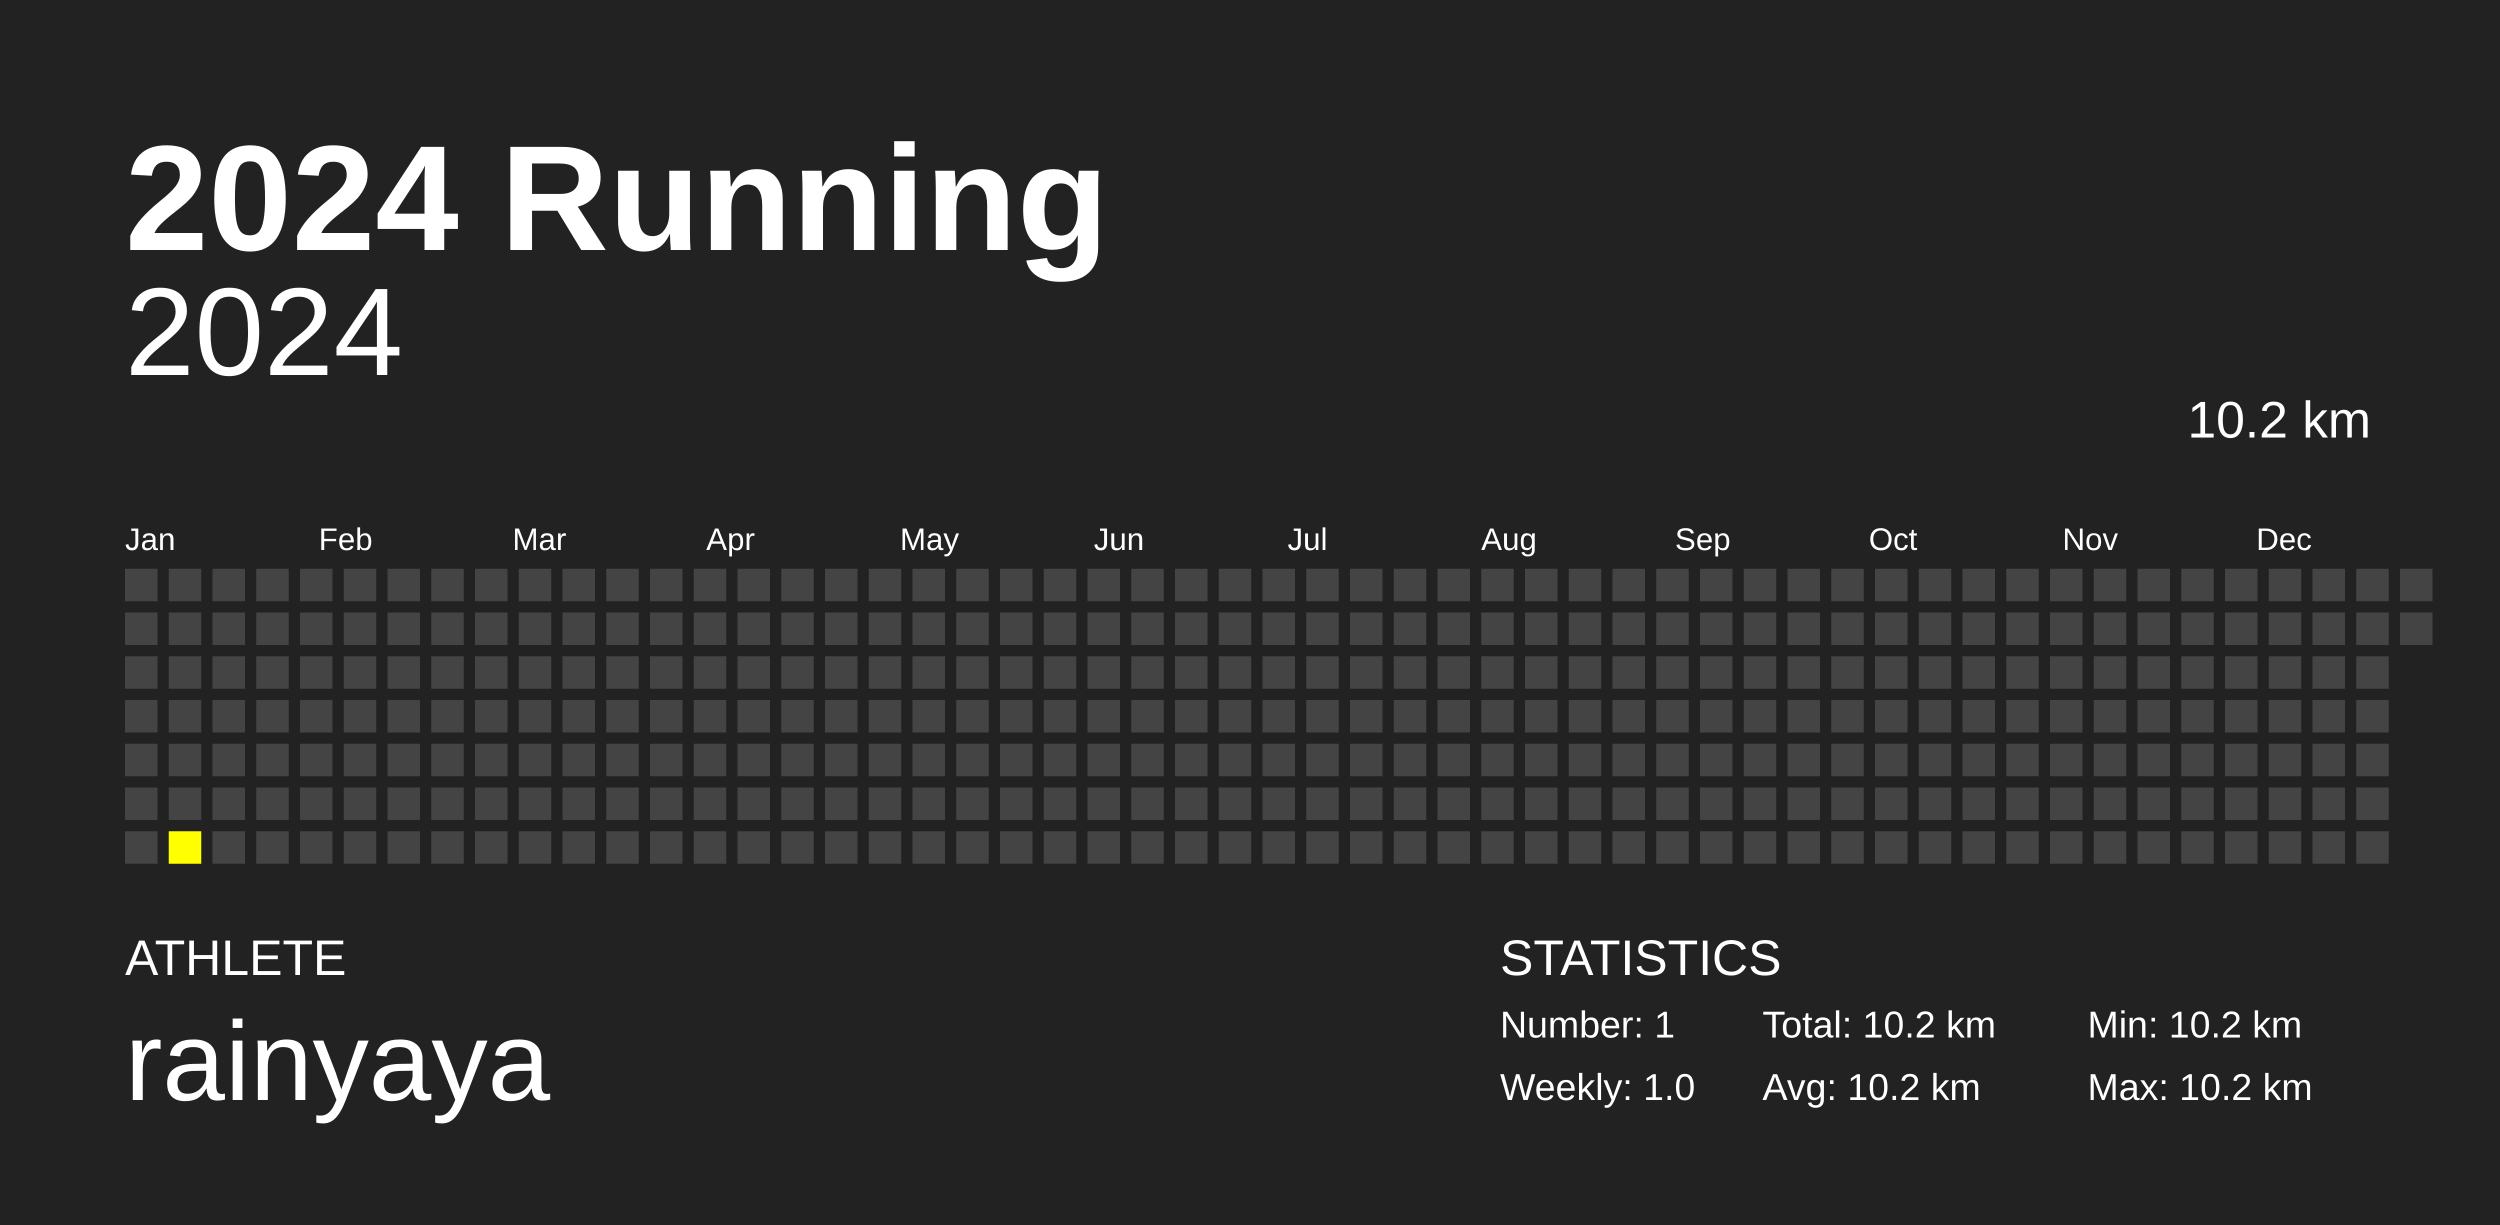
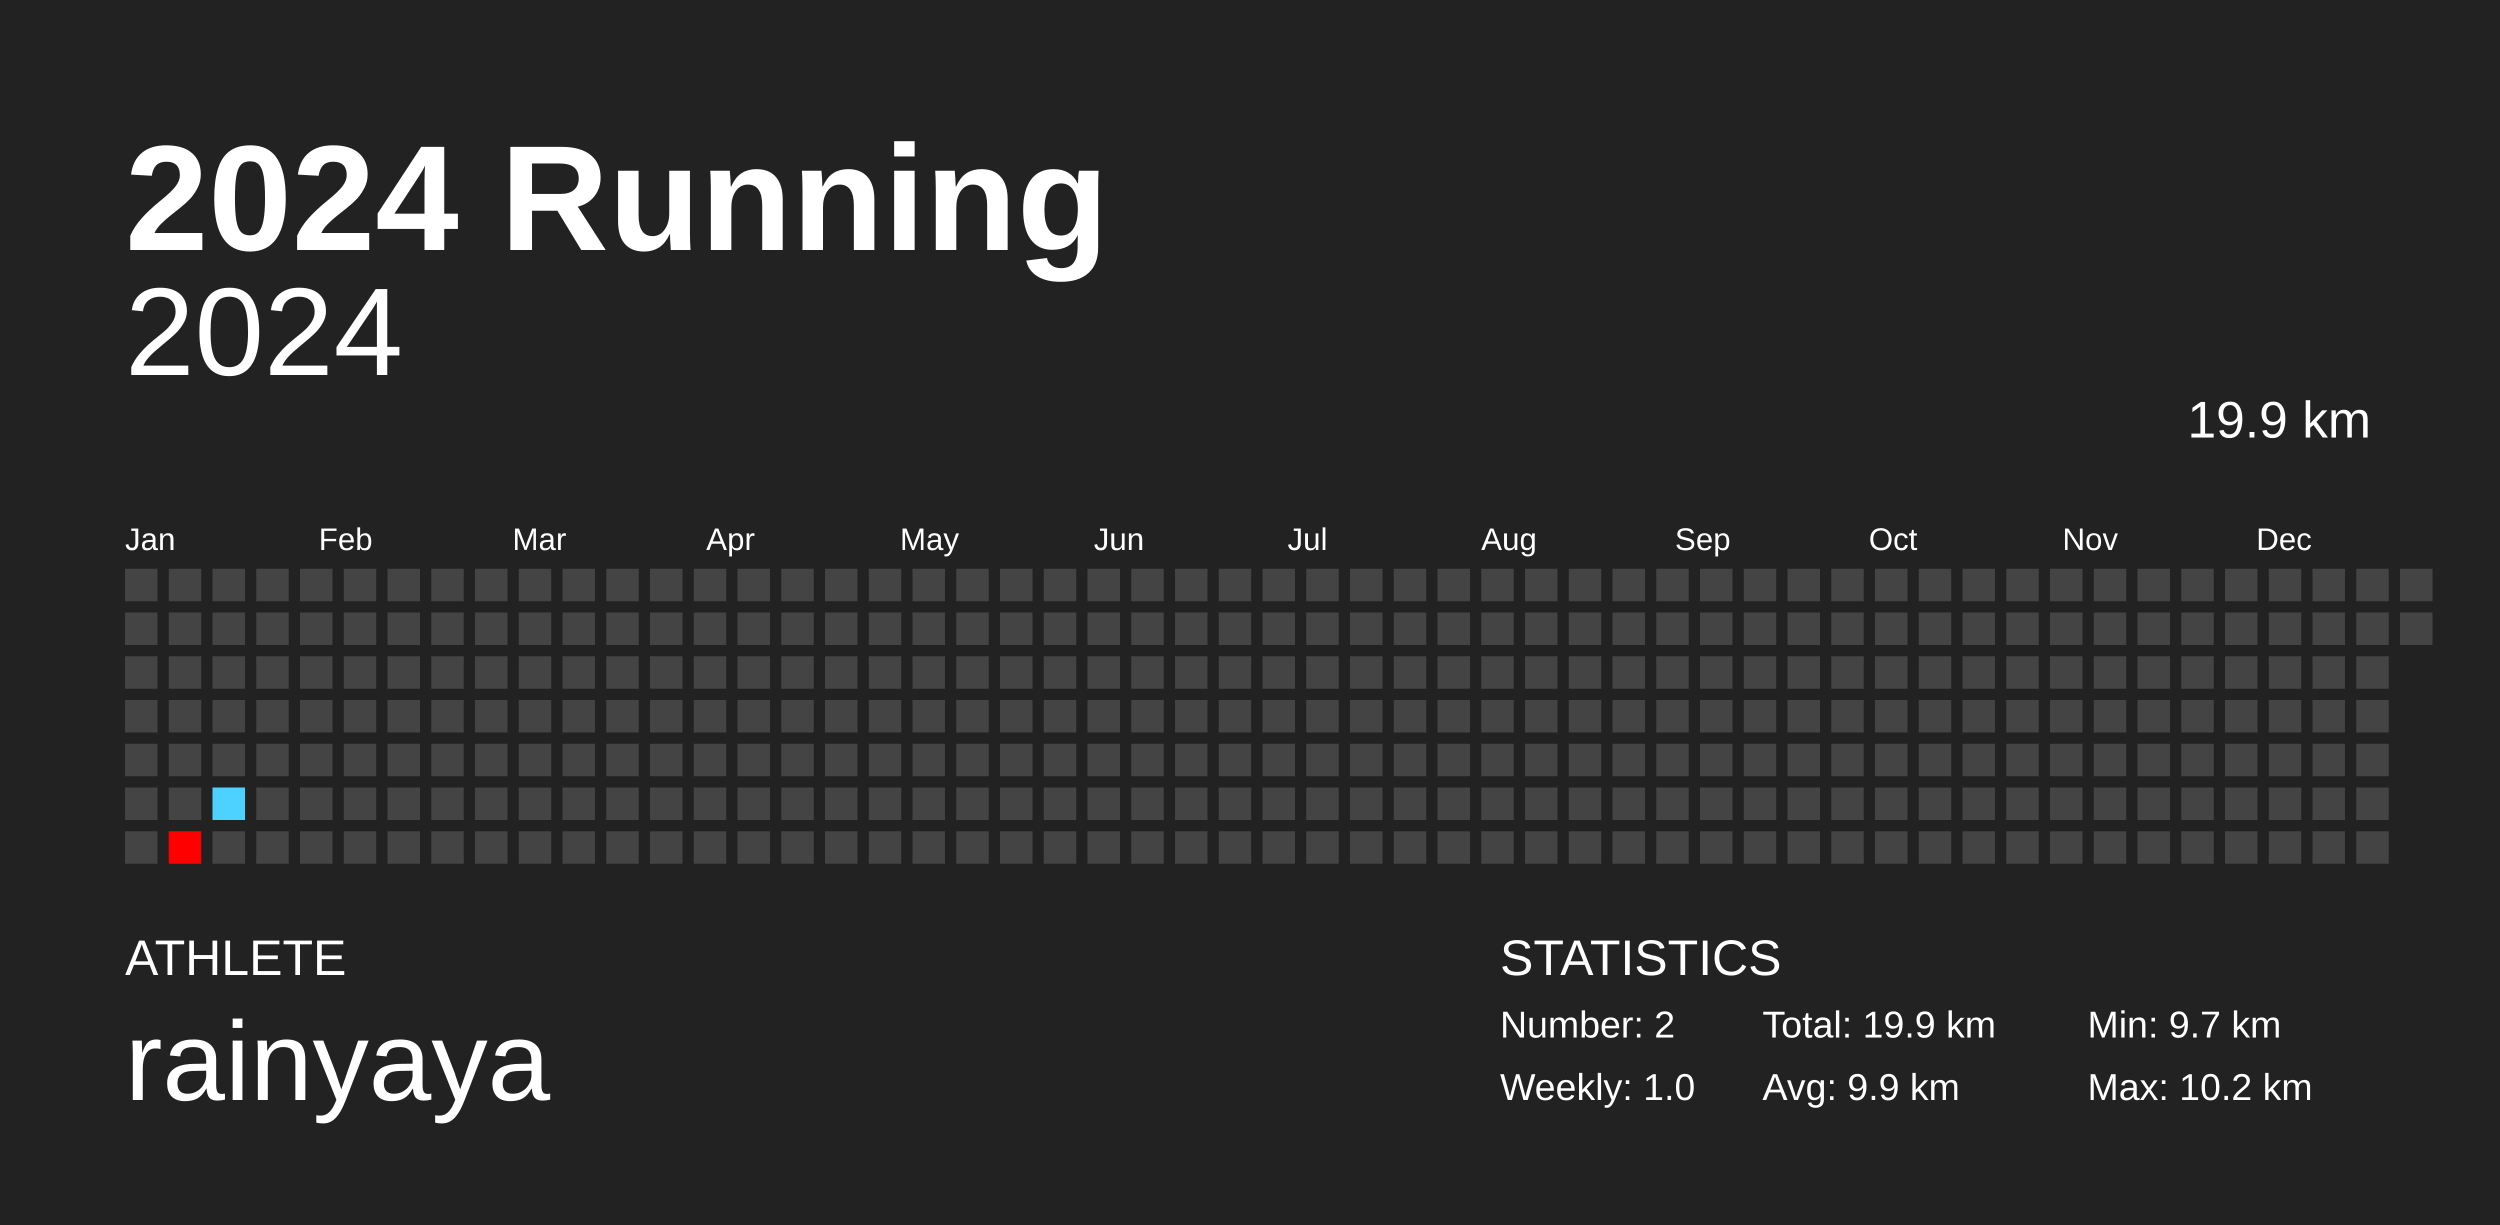
<svg xmlns="http://www.w3.org/2000/svg" baseProfile="full" height="98mm" version="1.1" viewBox="0,0,200,98" width="200mm">
  <defs />
  <rect fill="#222222" height="98" width="200" x="0" y="0" />
  <text fill="#FFFFFF" style="font-size:12px; font-family:Arial; font-weight:bold;" x="10" y="20">2024 Running</text>
  <text fill="#FFFFFF" style="font-size:4px; font-family:Arial" x="10" y="78">ATHLETE</text>
  <text fill="#FFFFFF" style="font-size:9px; font-family:Arial" x="10" y="88">rainyaya</text>
  <text fill="#FFFFFF" style="font-size:4px; font-family:Arial" x="120" y="78">STATISTICS</text>
-   <text fill="#FFFFFF" style="font-size:3px; font-family:Arial" x="120" y="83">Number: 1</text>
+   <text fill="#FFFFFF" style="font-size:3px; font-family:Arial" x="120" y="83">Number: 2</text>
  <text fill="#FFFFFF" style="font-size:3px; font-family:Arial" x="120" y="88">Weekly: 1.0</text>
-   <text fill="#FFFFFF" style="font-size:3px; font-family:Arial" x="141" y="83">Total: 10.2 km</text>
-   <text fill="#FFFFFF" style="font-size:3px; font-family:Arial" x="141" y="88">Avg: 10.2 km</text>
-   <text fill="#FFFFFF" style="font-size:3px; font-family:Arial" x="167" y="83">Min: 10.2 km</text>
+   <text fill="#FFFFFF" style="font-size:3px; font-family:Arial" x="141" y="83">Total: 19.9 km</text>
+   <text fill="#FFFFFF" style="font-size:3px; font-family:Arial" x="141" y="88">Avg: 9.9 km</text>
+   <text fill="#FFFFFF" style="font-size:3px; font-family:Arial" x="167" y="83">Min: 9.7 km</text>
  <text fill="#FFFFFF" style="font-size:3px; font-family:Arial" x="167" y="88">Max: 10.2 km</text>
  <text alignment-baseline="hanging" fill="#FFFFFF" style="font-size:10.0px; font-family:Arial;" x="10" y="30">2024</text>
-   <text alignment-baseline="hanging" fill="#FFFFFF" style="font-size:4.125px; font-family:Arial;" x="175" y="35">10.2 km</text>
+   <text alignment-baseline="hanging" fill="#FFFFFF" style="font-size:4.125px; font-family:Arial;" x="175" y="35">19.9 km</text>
  <text fill="#FFFFFF" style="font-size:2.5px; font-family:Arial" x="10.0" y="44">Jan</text>
  <text fill="#FFFFFF" style="font-size:2.5px; font-family:Arial" x="25.5" y="44">Feb</text>
  <text fill="#FFFFFF" style="font-size:2.5px; font-family:Arial" x="41.0" y="44">Mar</text>
  <text fill="#FFFFFF" style="font-size:2.5px; font-family:Arial" x="56.5" y="44">Apr</text>
  <text fill="#FFFFFF" style="font-size:2.5px; font-family:Arial" x="72.0" y="44">May</text>
  <text fill="#FFFFFF" style="font-size:2.5px; font-family:Arial" x="87.5" y="44">Jun</text>
  <text fill="#FFFFFF" style="font-size:2.5px; font-family:Arial" x="103.0" y="44">Jul</text>
  <text fill="#FFFFFF" style="font-size:2.5px; font-family:Arial" x="118.5" y="44">Aug</text>
  <text fill="#FFFFFF" style="font-size:2.5px; font-family:Arial" x="134.0" y="44">Sep</text>
  <text fill="#FFFFFF" style="font-size:2.5px; font-family:Arial" x="149.5" y="44">Oct</text>
  <text fill="#FFFFFF" style="font-size:2.5px; font-family:Arial" x="165.0" y="44">Nov</text>
  <text fill="#FFFFFF" style="font-size:2.5px; font-family:Arial" x="180.5" y="44">Dec</text>
  <rect fill="#444444" height="2.6" width="2.6" x="10.0" y="45.5" />
  <rect fill="#444444" height="2.6" width="2.6" x="10.0" y="49.0" />
  <rect fill="#444444" height="2.6" width="2.6" x="10.0" y="52.5" />
  <rect fill="#444444" height="2.6" width="2.6" x="10.0" y="56.0" />
  <rect fill="#444444" height="2.6" width="2.6" x="10.0" y="59.5" />
  <rect fill="#444444" height="2.6" width="2.6" x="10.0" y="63.0" />
  <rect fill="#444444" height="2.6" width="2.6" x="10.0" y="66.5" />
  <rect fill="#444444" height="2.6" width="2.6" x="13.5" y="45.5" />
  <rect fill="#444444" height="2.6" width="2.6" x="13.5" y="49.0" />
  <rect fill="#444444" height="2.6" width="2.6" x="13.5" y="52.5" />
  <rect fill="#444444" height="2.6" width="2.6" x="13.5" y="56.0" />
  <rect fill="#444444" height="2.6" width="2.6" x="13.5" y="59.5" />
  <rect fill="#444444" height="2.6" width="2.6" x="13.5" y="63.0" />
-   <rect fill="yellow" height="2.6" width="2.6" x="13.5" y="66.5" />
+   <rect fill="#ff0000" height="2.6" width="2.6" x="13.5" y="66.5" />
  <rect fill="#444444" height="2.6" width="2.6" x="17.0" y="45.5" />
  <rect fill="#444444" height="2.6" width="2.6" x="17.0" y="49.0" />
  <rect fill="#444444" height="2.6" width="2.6" x="17.0" y="52.5" />
  <rect fill="#444444" height="2.6" width="2.6" x="17.0" y="56.0" />
  <rect fill="#444444" height="2.6" width="2.6" x="17.0" y="59.5" />
-   <rect fill="#444444" height="2.6" width="2.6" x="17.0" y="63.0" />
+   <rect fill="#4dd2ff" height="2.6" width="2.6" x="17.0" y="63.0" />
  <rect fill="#444444" height="2.6" width="2.6" x="17.0" y="66.5" />
  <rect fill="#444444" height="2.6" width="2.6" x="20.5" y="45.5" />
  <rect fill="#444444" height="2.6" width="2.6" x="20.5" y="49.0" />
  <rect fill="#444444" height="2.6" width="2.6" x="20.5" y="52.5" />
  <rect fill="#444444" height="2.6" width="2.6" x="20.5" y="56.0" />
  <rect fill="#444444" height="2.6" width="2.6" x="20.5" y="59.5" />
  <rect fill="#444444" height="2.6" width="2.6" x="20.5" y="63.0" />
  <rect fill="#444444" height="2.6" width="2.6" x="20.5" y="66.5" />
  <rect fill="#444444" height="2.6" width="2.6" x="24.0" y="45.5" />
  <rect fill="#444444" height="2.6" width="2.6" x="24.0" y="49.0" />
  <rect fill="#444444" height="2.6" width="2.6" x="24.0" y="52.5" />
  <rect fill="#444444" height="2.6" width="2.6" x="24.0" y="56.0" />
  <rect fill="#444444" height="2.6" width="2.6" x="24.0" y="59.5" />
  <rect fill="#444444" height="2.6" width="2.6" x="24.0" y="63.0" />
  <rect fill="#444444" height="2.6" width="2.6" x="24.0" y="66.5" />
  <rect fill="#444444" height="2.6" width="2.6" x="27.5" y="45.5" />
  <rect fill="#444444" height="2.6" width="2.6" x="27.5" y="49.0" />
  <rect fill="#444444" height="2.6" width="2.6" x="27.5" y="52.5" />
  <rect fill="#444444" height="2.6" width="2.6" x="27.5" y="56.0" />
  <rect fill="#444444" height="2.6" width="2.6" x="27.5" y="59.5" />
  <rect fill="#444444" height="2.6" width="2.6" x="27.5" y="63.0" />
  <rect fill="#444444" height="2.6" width="2.6" x="27.5" y="66.5" />
  <rect fill="#444444" height="2.6" width="2.6" x="31.0" y="45.5" />
  <rect fill="#444444" height="2.6" width="2.6" x="31.0" y="49.0" />
  <rect fill="#444444" height="2.6" width="2.6" x="31.0" y="52.5" />
  <rect fill="#444444" height="2.6" width="2.6" x="31.0" y="56.0" />
  <rect fill="#444444" height="2.6" width="2.6" x="31.0" y="59.5" />
  <rect fill="#444444" height="2.6" width="2.6" x="31.0" y="63.0" />
  <rect fill="#444444" height="2.6" width="2.6" x="31.0" y="66.5" />
  <rect fill="#444444" height="2.6" width="2.6" x="34.5" y="45.5" />
  <rect fill="#444444" height="2.6" width="2.6" x="34.5" y="49.0" />
  <rect fill="#444444" height="2.6" width="2.6" x="34.5" y="52.5" />
  <rect fill="#444444" height="2.6" width="2.6" x="34.5" y="56.0" />
  <rect fill="#444444" height="2.6" width="2.6" x="34.5" y="59.5" />
  <rect fill="#444444" height="2.6" width="2.6" x="34.5" y="63.0" />
  <rect fill="#444444" height="2.6" width="2.6" x="34.5" y="66.5" />
  <rect fill="#444444" height="2.6" width="2.6" x="38.0" y="45.5" />
  <rect fill="#444444" height="2.6" width="2.6" x="38.0" y="49.0" />
  <rect fill="#444444" height="2.6" width="2.6" x="38.0" y="52.5" />
  <rect fill="#444444" height="2.6" width="2.6" x="38.0" y="56.0" />
  <rect fill="#444444" height="2.6" width="2.6" x="38.0" y="59.5" />
  <rect fill="#444444" height="2.6" width="2.6" x="38.0" y="63.0" />
  <rect fill="#444444" height="2.6" width="2.6" x="38.0" y="66.5" />
  <rect fill="#444444" height="2.6" width="2.6" x="41.5" y="45.5" />
  <rect fill="#444444" height="2.6" width="2.6" x="41.5" y="49.0" />
  <rect fill="#444444" height="2.6" width="2.6" x="41.5" y="52.5" />
  <rect fill="#444444" height="2.6" width="2.6" x="41.5" y="56.0" />
  <rect fill="#444444" height="2.6" width="2.6" x="41.5" y="59.5" />
  <rect fill="#444444" height="2.6" width="2.6" x="41.5" y="63.0" />
  <rect fill="#444444" height="2.6" width="2.6" x="41.5" y="66.5" />
  <rect fill="#444444" height="2.6" width="2.6" x="45.0" y="45.5" />
  <rect fill="#444444" height="2.6" width="2.6" x="45.0" y="49.0" />
  <rect fill="#444444" height="2.6" width="2.6" x="45.0" y="52.5" />
  <rect fill="#444444" height="2.6" width="2.6" x="45.0" y="56.0" />
  <rect fill="#444444" height="2.6" width="2.6" x="45.0" y="59.5" />
  <rect fill="#444444" height="2.6" width="2.6" x="45.0" y="63.0" />
  <rect fill="#444444" height="2.6" width="2.6" x="45.0" y="66.5" />
  <rect fill="#444444" height="2.6" width="2.6" x="48.5" y="45.5" />
  <rect fill="#444444" height="2.6" width="2.6" x="48.5" y="49.0" />
  <rect fill="#444444" height="2.6" width="2.6" x="48.5" y="52.5" />
  <rect fill="#444444" height="2.6" width="2.6" x="48.5" y="56.0" />
  <rect fill="#444444" height="2.6" width="2.6" x="48.5" y="59.5" />
  <rect fill="#444444" height="2.6" width="2.6" x="48.5" y="63.0" />
  <rect fill="#444444" height="2.6" width="2.6" x="48.5" y="66.5" />
  <rect fill="#444444" height="2.6" width="2.6" x="52.0" y="45.5" />
  <rect fill="#444444" height="2.6" width="2.6" x="52.0" y="49.0" />
  <rect fill="#444444" height="2.6" width="2.6" x="52.0" y="52.5" />
  <rect fill="#444444" height="2.6" width="2.6" x="52.0" y="56.0" />
  <rect fill="#444444" height="2.6" width="2.6" x="52.0" y="59.5" />
  <rect fill="#444444" height="2.6" width="2.6" x="52.0" y="63.0" />
  <rect fill="#444444" height="2.6" width="2.6" x="52.0" y="66.5" />
  <rect fill="#444444" height="2.6" width="2.6" x="55.5" y="45.5" />
  <rect fill="#444444" height="2.6" width="2.6" x="55.5" y="49.0" />
  <rect fill="#444444" height="2.6" width="2.6" x="55.5" y="52.5" />
  <rect fill="#444444" height="2.6" width="2.6" x="55.5" y="56.0" />
  <rect fill="#444444" height="2.6" width="2.6" x="55.5" y="59.5" />
  <rect fill="#444444" height="2.6" width="2.6" x="55.5" y="63.0" />
  <rect fill="#444444" height="2.6" width="2.6" x="55.5" y="66.5" />
  <rect fill="#444444" height="2.6" width="2.6" x="59.0" y="45.5" />
  <rect fill="#444444" height="2.6" width="2.6" x="59.0" y="49.0" />
  <rect fill="#444444" height="2.6" width="2.6" x="59.0" y="52.5" />
  <rect fill="#444444" height="2.6" width="2.6" x="59.0" y="56.0" />
  <rect fill="#444444" height="2.6" width="2.6" x="59.0" y="59.5" />
  <rect fill="#444444" height="2.6" width="2.6" x="59.0" y="63.0" />
  <rect fill="#444444" height="2.6" width="2.6" x="59.0" y="66.5" />
  <rect fill="#444444" height="2.6" width="2.6" x="62.5" y="45.5" />
  <rect fill="#444444" height="2.6" width="2.6" x="62.5" y="49.0" />
  <rect fill="#444444" height="2.6" width="2.6" x="62.5" y="52.5" />
  <rect fill="#444444" height="2.6" width="2.6" x="62.5" y="56.0" />
  <rect fill="#444444" height="2.6" width="2.6" x="62.5" y="59.5" />
  <rect fill="#444444" height="2.6" width="2.6" x="62.5" y="63.0" />
  <rect fill="#444444" height="2.6" width="2.6" x="62.5" y="66.5" />
  <rect fill="#444444" height="2.6" width="2.6" x="66.0" y="45.5" />
  <rect fill="#444444" height="2.6" width="2.6" x="66.0" y="49.0" />
  <rect fill="#444444" height="2.6" width="2.6" x="66.0" y="52.5" />
  <rect fill="#444444" height="2.6" width="2.6" x="66.0" y="56.0" />
  <rect fill="#444444" height="2.6" width="2.6" x="66.0" y="59.5" />
  <rect fill="#444444" height="2.6" width="2.6" x="66.0" y="63.0" />
  <rect fill="#444444" height="2.6" width="2.6" x="66.0" y="66.5" />
  <rect fill="#444444" height="2.6" width="2.6" x="69.5" y="45.5" />
  <rect fill="#444444" height="2.6" width="2.6" x="69.5" y="49.0" />
  <rect fill="#444444" height="2.6" width="2.6" x="69.5" y="52.5" />
  <rect fill="#444444" height="2.6" width="2.6" x="69.5" y="56.0" />
  <rect fill="#444444" height="2.6" width="2.6" x="69.5" y="59.5" />
  <rect fill="#444444" height="2.6" width="2.6" x="69.5" y="63.0" />
  <rect fill="#444444" height="2.6" width="2.6" x="69.5" y="66.5" />
  <rect fill="#444444" height="2.6" width="2.6" x="73.0" y="45.5" />
  <rect fill="#444444" height="2.6" width="2.6" x="73.0" y="49.0" />
  <rect fill="#444444" height="2.6" width="2.6" x="73.0" y="52.5" />
  <rect fill="#444444" height="2.6" width="2.6" x="73.0" y="56.0" />
  <rect fill="#444444" height="2.6" width="2.6" x="73.0" y="59.5" />
  <rect fill="#444444" height="2.6" width="2.6" x="73.0" y="63.0" />
  <rect fill="#444444" height="2.6" width="2.6" x="73.0" y="66.5" />
  <rect fill="#444444" height="2.6" width="2.6" x="76.5" y="45.5" />
  <rect fill="#444444" height="2.6" width="2.6" x="76.5" y="49.0" />
  <rect fill="#444444" height="2.6" width="2.6" x="76.5" y="52.5" />
  <rect fill="#444444" height="2.6" width="2.6" x="76.5" y="56.0" />
  <rect fill="#444444" height="2.6" width="2.6" x="76.5" y="59.5" />
  <rect fill="#444444" height="2.6" width="2.6" x="76.5" y="63.0" />
  <rect fill="#444444" height="2.6" width="2.6" x="76.5" y="66.5" />
  <rect fill="#444444" height="2.6" width="2.6" x="80.0" y="45.5" />
  <rect fill="#444444" height="2.6" width="2.6" x="80.0" y="49.0" />
  <rect fill="#444444" height="2.6" width="2.6" x="80.0" y="52.5" />
  <rect fill="#444444" height="2.6" width="2.6" x="80.0" y="56.0" />
  <rect fill="#444444" height="2.6" width="2.6" x="80.0" y="59.5" />
  <rect fill="#444444" height="2.6" width="2.6" x="80.0" y="63.0" />
  <rect fill="#444444" height="2.6" width="2.6" x="80.0" y="66.5" />
  <rect fill="#444444" height="2.6" width="2.6" x="83.5" y="45.5" />
  <rect fill="#444444" height="2.6" width="2.6" x="83.5" y="49.0" />
  <rect fill="#444444" height="2.6" width="2.6" x="83.5" y="52.5" />
  <rect fill="#444444" height="2.6" width="2.6" x="83.5" y="56.0" />
  <rect fill="#444444" height="2.6" width="2.6" x="83.5" y="59.5" />
  <rect fill="#444444" height="2.6" width="2.6" x="83.5" y="63.0" />
  <rect fill="#444444" height="2.6" width="2.6" x="83.5" y="66.5" />
  <rect fill="#444444" height="2.6" width="2.6" x="87.0" y="45.5" />
  <rect fill="#444444" height="2.6" width="2.6" x="87.0" y="49.0" />
  <rect fill="#444444" height="2.6" width="2.6" x="87.0" y="52.5" />
  <rect fill="#444444" height="2.6" width="2.6" x="87.0" y="56.0" />
  <rect fill="#444444" height="2.6" width="2.6" x="87.0" y="59.5" />
  <rect fill="#444444" height="2.6" width="2.6" x="87.0" y="63.0" />
  <rect fill="#444444" height="2.6" width="2.6" x="87.0" y="66.5" />
  <rect fill="#444444" height="2.6" width="2.6" x="90.5" y="45.5" />
  <rect fill="#444444" height="2.6" width="2.6" x="90.5" y="49.0" />
  <rect fill="#444444" height="2.6" width="2.6" x="90.5" y="52.5" />
  <rect fill="#444444" height="2.6" width="2.6" x="90.5" y="56.0" />
  <rect fill="#444444" height="2.6" width="2.6" x="90.5" y="59.5" />
  <rect fill="#444444" height="2.6" width="2.6" x="90.5" y="63.0" />
  <rect fill="#444444" height="2.6" width="2.6" x="90.5" y="66.5" />
  <rect fill="#444444" height="2.6" width="2.6" x="94.0" y="45.5" />
  <rect fill="#444444" height="2.6" width="2.6" x="94.0" y="49.0" />
  <rect fill="#444444" height="2.6" width="2.6" x="94.0" y="52.5" />
  <rect fill="#444444" height="2.6" width="2.6" x="94.0" y="56.0" />
  <rect fill="#444444" height="2.6" width="2.6" x="94.0" y="59.5" />
  <rect fill="#444444" height="2.6" width="2.6" x="94.0" y="63.0" />
  <rect fill="#444444" height="2.6" width="2.6" x="94.0" y="66.5" />
  <rect fill="#444444" height="2.6" width="2.6" x="97.5" y="45.5" />
  <rect fill="#444444" height="2.6" width="2.6" x="97.5" y="49.0" />
  <rect fill="#444444" height="2.6" width="2.6" x="97.5" y="52.5" />
  <rect fill="#444444" height="2.6" width="2.6" x="97.5" y="56.0" />
  <rect fill="#444444" height="2.6" width="2.6" x="97.5" y="59.5" />
  <rect fill="#444444" height="2.6" width="2.6" x="97.5" y="63.0" />
  <rect fill="#444444" height="2.6" width="2.6" x="97.5" y="66.5" />
  <rect fill="#444444" height="2.6" width="2.6" x="101.0" y="45.5" />
  <rect fill="#444444" height="2.6" width="2.6" x="101.0" y="49.0" />
  <rect fill="#444444" height="2.6" width="2.6" x="101.0" y="52.5" />
  <rect fill="#444444" height="2.6" width="2.6" x="101.0" y="56.0" />
  <rect fill="#444444" height="2.6" width="2.6" x="101.0" y="59.5" />
  <rect fill="#444444" height="2.6" width="2.6" x="101.0" y="63.0" />
  <rect fill="#444444" height="2.6" width="2.6" x="101.0" y="66.5" />
  <rect fill="#444444" height="2.6" width="2.6" x="104.5" y="45.5" />
  <rect fill="#444444" height="2.6" width="2.6" x="104.5" y="49.0" />
  <rect fill="#444444" height="2.6" width="2.6" x="104.5" y="52.5" />
  <rect fill="#444444" height="2.6" width="2.6" x="104.5" y="56.0" />
  <rect fill="#444444" height="2.6" width="2.6" x="104.5" y="59.5" />
  <rect fill="#444444" height="2.6" width="2.6" x="104.5" y="63.0" />
  <rect fill="#444444" height="2.6" width="2.6" x="104.5" y="66.5" />
  <rect fill="#444444" height="2.6" width="2.6" x="108.0" y="45.5" />
  <rect fill="#444444" height="2.6" width="2.6" x="108.0" y="49.0" />
  <rect fill="#444444" height="2.6" width="2.6" x="108.0" y="52.5" />
  <rect fill="#444444" height="2.6" width="2.6" x="108.0" y="56.0" />
  <rect fill="#444444" height="2.6" width="2.6" x="108.0" y="59.5" />
  <rect fill="#444444" height="2.6" width="2.6" x="108.0" y="63.0" />
  <rect fill="#444444" height="2.6" width="2.6" x="108.0" y="66.5" />
  <rect fill="#444444" height="2.6" width="2.6" x="111.5" y="45.5" />
  <rect fill="#444444" height="2.6" width="2.6" x="111.5" y="49.0" />
  <rect fill="#444444" height="2.6" width="2.6" x="111.5" y="52.5" />
  <rect fill="#444444" height="2.6" width="2.6" x="111.5" y="56.0" />
  <rect fill="#444444" height="2.6" width="2.6" x="111.5" y="59.5" />
  <rect fill="#444444" height="2.6" width="2.6" x="111.5" y="63.0" />
  <rect fill="#444444" height="2.6" width="2.6" x="111.5" y="66.5" />
  <rect fill="#444444" height="2.6" width="2.6" x="115.0" y="45.5" />
  <rect fill="#444444" height="2.6" width="2.6" x="115.0" y="49.0" />
  <rect fill="#444444" height="2.6" width="2.6" x="115.0" y="52.5" />
  <rect fill="#444444" height="2.6" width="2.6" x="115.0" y="56.0" />
  <rect fill="#444444" height="2.6" width="2.6" x="115.0" y="59.5" />
  <rect fill="#444444" height="2.6" width="2.6" x="115.0" y="63.0" />
  <rect fill="#444444" height="2.6" width="2.6" x="115.0" y="66.5" />
  <rect fill="#444444" height="2.6" width="2.6" x="118.5" y="45.5" />
  <rect fill="#444444" height="2.6" width="2.6" x="118.5" y="49.0" />
  <rect fill="#444444" height="2.6" width="2.6" x="118.5" y="52.5" />
  <rect fill="#444444" height="2.6" width="2.6" x="118.5" y="56.0" />
  <rect fill="#444444" height="2.6" width="2.6" x="118.5" y="59.5" />
  <rect fill="#444444" height="2.6" width="2.6" x="118.5" y="63.0" />
  <rect fill="#444444" height="2.6" width="2.6" x="118.5" y="66.5" />
  <rect fill="#444444" height="2.6" width="2.6" x="122.0" y="45.5" />
  <rect fill="#444444" height="2.6" width="2.6" x="122.0" y="49.0" />
  <rect fill="#444444" height="2.6" width="2.6" x="122.0" y="52.5" />
  <rect fill="#444444" height="2.6" width="2.6" x="122.0" y="56.0" />
  <rect fill="#444444" height="2.6" width="2.6" x="122.0" y="59.5" />
  <rect fill="#444444" height="2.6" width="2.6" x="122.0" y="63.0" />
  <rect fill="#444444" height="2.6" width="2.6" x="122.0" y="66.5" />
  <rect fill="#444444" height="2.6" width="2.6" x="125.5" y="45.5" />
  <rect fill="#444444" height="2.6" width="2.6" x="125.5" y="49.0" />
  <rect fill="#444444" height="2.6" width="2.6" x="125.5" y="52.5" />
  <rect fill="#444444" height="2.6" width="2.6" x="125.5" y="56.0" />
  <rect fill="#444444" height="2.6" width="2.6" x="125.5" y="59.5" />
  <rect fill="#444444" height="2.6" width="2.6" x="125.5" y="63.0" />
  <rect fill="#444444" height="2.6" width="2.6" x="125.5" y="66.5" />
  <rect fill="#444444" height="2.6" width="2.6" x="129.0" y="45.5" />
  <rect fill="#444444" height="2.6" width="2.6" x="129.0" y="49.0" />
  <rect fill="#444444" height="2.6" width="2.6" x="129.0" y="52.5" />
  <rect fill="#444444" height="2.6" width="2.6" x="129.0" y="56.0" />
  <rect fill="#444444" height="2.6" width="2.6" x="129.0" y="59.5" />
  <rect fill="#444444" height="2.6" width="2.6" x="129.0" y="63.0" />
  <rect fill="#444444" height="2.6" width="2.6" x="129.0" y="66.5" />
  <rect fill="#444444" height="2.6" width="2.6" x="132.5" y="45.5" />
  <rect fill="#444444" height="2.6" width="2.6" x="132.5" y="49.0" />
  <rect fill="#444444" height="2.6" width="2.6" x="132.5" y="52.5" />
  <rect fill="#444444" height="2.6" width="2.6" x="132.5" y="56.0" />
  <rect fill="#444444" height="2.6" width="2.6" x="132.5" y="59.5" />
  <rect fill="#444444" height="2.6" width="2.6" x="132.5" y="63.0" />
  <rect fill="#444444" height="2.6" width="2.6" x="132.5" y="66.5" />
  <rect fill="#444444" height="2.6" width="2.6" x="136.0" y="45.5" />
  <rect fill="#444444" height="2.6" width="2.6" x="136.0" y="49.0" />
  <rect fill="#444444" height="2.6" width="2.6" x="136.0" y="52.5" />
  <rect fill="#444444" height="2.6" width="2.6" x="136.0" y="56.0" />
  <rect fill="#444444" height="2.6" width="2.6" x="136.0" y="59.5" />
  <rect fill="#444444" height="2.6" width="2.6" x="136.0" y="63.0" />
  <rect fill="#444444" height="2.6" width="2.6" x="136.0" y="66.5" />
  <rect fill="#444444" height="2.6" width="2.6" x="139.5" y="45.5" />
  <rect fill="#444444" height="2.6" width="2.6" x="139.5" y="49.0" />
  <rect fill="#444444" height="2.6" width="2.6" x="139.5" y="52.5" />
  <rect fill="#444444" height="2.6" width="2.6" x="139.5" y="56.0" />
  <rect fill="#444444" height="2.6" width="2.6" x="139.5" y="59.5" />
  <rect fill="#444444" height="2.6" width="2.6" x="139.5" y="63.0" />
  <rect fill="#444444" height="2.6" width="2.6" x="139.5" y="66.5" />
  <rect fill="#444444" height="2.6" width="2.6" x="143.0" y="45.5" />
  <rect fill="#444444" height="2.6" width="2.6" x="143.0" y="49.0" />
  <rect fill="#444444" height="2.6" width="2.6" x="143.0" y="52.5" />
  <rect fill="#444444" height="2.6" width="2.6" x="143.0" y="56.0" />
  <rect fill="#444444" height="2.6" width="2.6" x="143.0" y="59.5" />
  <rect fill="#444444" height="2.6" width="2.6" x="143.0" y="63.0" />
  <rect fill="#444444" height="2.6" width="2.6" x="143.0" y="66.5" />
  <rect fill="#444444" height="2.6" width="2.6" x="146.5" y="45.5" />
  <rect fill="#444444" height="2.6" width="2.6" x="146.5" y="49.0" />
  <rect fill="#444444" height="2.6" width="2.6" x="146.5" y="52.5" />
  <rect fill="#444444" height="2.6" width="2.6" x="146.5" y="56.0" />
  <rect fill="#444444" height="2.6" width="2.6" x="146.5" y="59.5" />
  <rect fill="#444444" height="2.6" width="2.6" x="146.5" y="63.0" />
  <rect fill="#444444" height="2.6" width="2.6" x="146.5" y="66.5" />
  <rect fill="#444444" height="2.6" width="2.6" x="150.0" y="45.5" />
  <rect fill="#444444" height="2.6" width="2.6" x="150.0" y="49.0" />
  <rect fill="#444444" height="2.6" width="2.6" x="150.0" y="52.5" />
  <rect fill="#444444" height="2.6" width="2.6" x="150.0" y="56.0" />
  <rect fill="#444444" height="2.6" width="2.6" x="150.0" y="59.5" />
  <rect fill="#444444" height="2.6" width="2.6" x="150.0" y="63.0" />
  <rect fill="#444444" height="2.6" width="2.6" x="150.0" y="66.5" />
  <rect fill="#444444" height="2.6" width="2.6" x="153.5" y="45.5" />
  <rect fill="#444444" height="2.6" width="2.6" x="153.5" y="49.0" />
  <rect fill="#444444" height="2.6" width="2.6" x="153.5" y="52.5" />
  <rect fill="#444444" height="2.6" width="2.6" x="153.5" y="56.0" />
  <rect fill="#444444" height="2.6" width="2.6" x="153.5" y="59.5" />
  <rect fill="#444444" height="2.6" width="2.6" x="153.5" y="63.0" />
  <rect fill="#444444" height="2.6" width="2.6" x="153.5" y="66.5" />
  <rect fill="#444444" height="2.6" width="2.6" x="157.0" y="45.5" />
  <rect fill="#444444" height="2.6" width="2.6" x="157.0" y="49.0" />
  <rect fill="#444444" height="2.6" width="2.6" x="157.0" y="52.5" />
  <rect fill="#444444" height="2.6" width="2.6" x="157.0" y="56.0" />
  <rect fill="#444444" height="2.6" width="2.6" x="157.0" y="59.5" />
  <rect fill="#444444" height="2.6" width="2.6" x="157.0" y="63.0" />
  <rect fill="#444444" height="2.6" width="2.6" x="157.0" y="66.5" />
  <rect fill="#444444" height="2.6" width="2.6" x="160.5" y="45.5" />
  <rect fill="#444444" height="2.6" width="2.6" x="160.5" y="49.0" />
  <rect fill="#444444" height="2.6" width="2.6" x="160.5" y="52.5" />
  <rect fill="#444444" height="2.6" width="2.6" x="160.5" y="56.0" />
  <rect fill="#444444" height="2.6" width="2.6" x="160.5" y="59.5" />
  <rect fill="#444444" height="2.6" width="2.6" x="160.5" y="63.0" />
  <rect fill="#444444" height="2.6" width="2.6" x="160.5" y="66.5" />
  <rect fill="#444444" height="2.6" width="2.6" x="164.0" y="45.5" />
  <rect fill="#444444" height="2.6" width="2.6" x="164.0" y="49.0" />
  <rect fill="#444444" height="2.6" width="2.6" x="164.0" y="52.5" />
  <rect fill="#444444" height="2.6" width="2.6" x="164.0" y="56.0" />
  <rect fill="#444444" height="2.6" width="2.6" x="164.0" y="59.5" />
  <rect fill="#444444" height="2.6" width="2.6" x="164.0" y="63.0" />
  <rect fill="#444444" height="2.6" width="2.6" x="164.0" y="66.5" />
  <rect fill="#444444" height="2.6" width="2.6" x="167.5" y="45.5" />
  <rect fill="#444444" height="2.6" width="2.6" x="167.5" y="49.0" />
  <rect fill="#444444" height="2.6" width="2.6" x="167.5" y="52.5" />
  <rect fill="#444444" height="2.6" width="2.6" x="167.5" y="56.0" />
  <rect fill="#444444" height="2.6" width="2.6" x="167.5" y="59.5" />
  <rect fill="#444444" height="2.6" width="2.6" x="167.5" y="63.0" />
  <rect fill="#444444" height="2.6" width="2.6" x="167.5" y="66.5" />
  <rect fill="#444444" height="2.6" width="2.6" x="171.0" y="45.5" />
  <rect fill="#444444" height="2.6" width="2.6" x="171.0" y="49.0" />
  <rect fill="#444444" height="2.6" width="2.6" x="171.0" y="52.5" />
  <rect fill="#444444" height="2.6" width="2.6" x="171.0" y="56.0" />
  <rect fill="#444444" height="2.6" width="2.6" x="171.0" y="59.5" />
  <rect fill="#444444" height="2.6" width="2.6" x="171.0" y="63.0" />
  <rect fill="#444444" height="2.6" width="2.6" x="171.0" y="66.5" />
  <rect fill="#444444" height="2.6" width="2.6" x="174.5" y="45.5" />
  <rect fill="#444444" height="2.6" width="2.6" x="174.5" y="49.0" />
  <rect fill="#444444" height="2.6" width="2.6" x="174.5" y="52.5" />
  <rect fill="#444444" height="2.6" width="2.6" x="174.5" y="56.0" />
  <rect fill="#444444" height="2.6" width="2.6" x="174.5" y="59.5" />
  <rect fill="#444444" height="2.6" width="2.6" x="174.5" y="63.0" />
  <rect fill="#444444" height="2.6" width="2.6" x="174.5" y="66.5" />
  <rect fill="#444444" height="2.6" width="2.6" x="178.0" y="45.5" />
  <rect fill="#444444" height="2.6" width="2.6" x="178.0" y="49.0" />
  <rect fill="#444444" height="2.6" width="2.6" x="178.0" y="52.5" />
  <rect fill="#444444" height="2.6" width="2.6" x="178.0" y="56.0" />
  <rect fill="#444444" height="2.6" width="2.6" x="178.0" y="59.5" />
  <rect fill="#444444" height="2.6" width="2.6" x="178.0" y="63.0" />
  <rect fill="#444444" height="2.6" width="2.6" x="178.0" y="66.5" />
  <rect fill="#444444" height="2.6" width="2.6" x="181.5" y="45.5" />
  <rect fill="#444444" height="2.6" width="2.6" x="181.5" y="49.0" />
  <rect fill="#444444" height="2.6" width="2.6" x="181.5" y="52.5" />
  <rect fill="#444444" height="2.6" width="2.6" x="181.5" y="56.0" />
  <rect fill="#444444" height="2.6" width="2.6" x="181.5" y="59.5" />
  <rect fill="#444444" height="2.6" width="2.6" x="181.5" y="63.0" />
  <rect fill="#444444" height="2.6" width="2.6" x="181.5" y="66.5" />
  <rect fill="#444444" height="2.6" width="2.6" x="185.0" y="45.5" />
  <rect fill="#444444" height="2.6" width="2.6" x="185.0" y="49.0" />
  <rect fill="#444444" height="2.6" width="2.6" x="185.0" y="52.5" />
  <rect fill="#444444" height="2.6" width="2.6" x="185.0" y="56.0" />
  <rect fill="#444444" height="2.6" width="2.6" x="185.0" y="59.5" />
  <rect fill="#444444" height="2.6" width="2.6" x="185.0" y="63.0" />
  <rect fill="#444444" height="2.6" width="2.6" x="185.0" y="66.5" />
  <rect fill="#444444" height="2.6" width="2.6" x="188.5" y="45.5" />
  <rect fill="#444444" height="2.6" width="2.6" x="188.5" y="49.0" />
  <rect fill="#444444" height="2.6" width="2.6" x="188.5" y="52.5" />
  <rect fill="#444444" height="2.6" width="2.6" x="188.5" y="56.0" />
  <rect fill="#444444" height="2.6" width="2.6" x="188.5" y="59.5" />
  <rect fill="#444444" height="2.6" width="2.6" x="188.5" y="63.0" />
  <rect fill="#444444" height="2.6" width="2.6" x="188.5" y="66.5" />
  <rect fill="#444444" height="2.6" width="2.6" x="192.0" y="45.5" />
  <rect fill="#444444" height="2.6" width="2.6" x="192.0" y="49.0" />
</svg>
